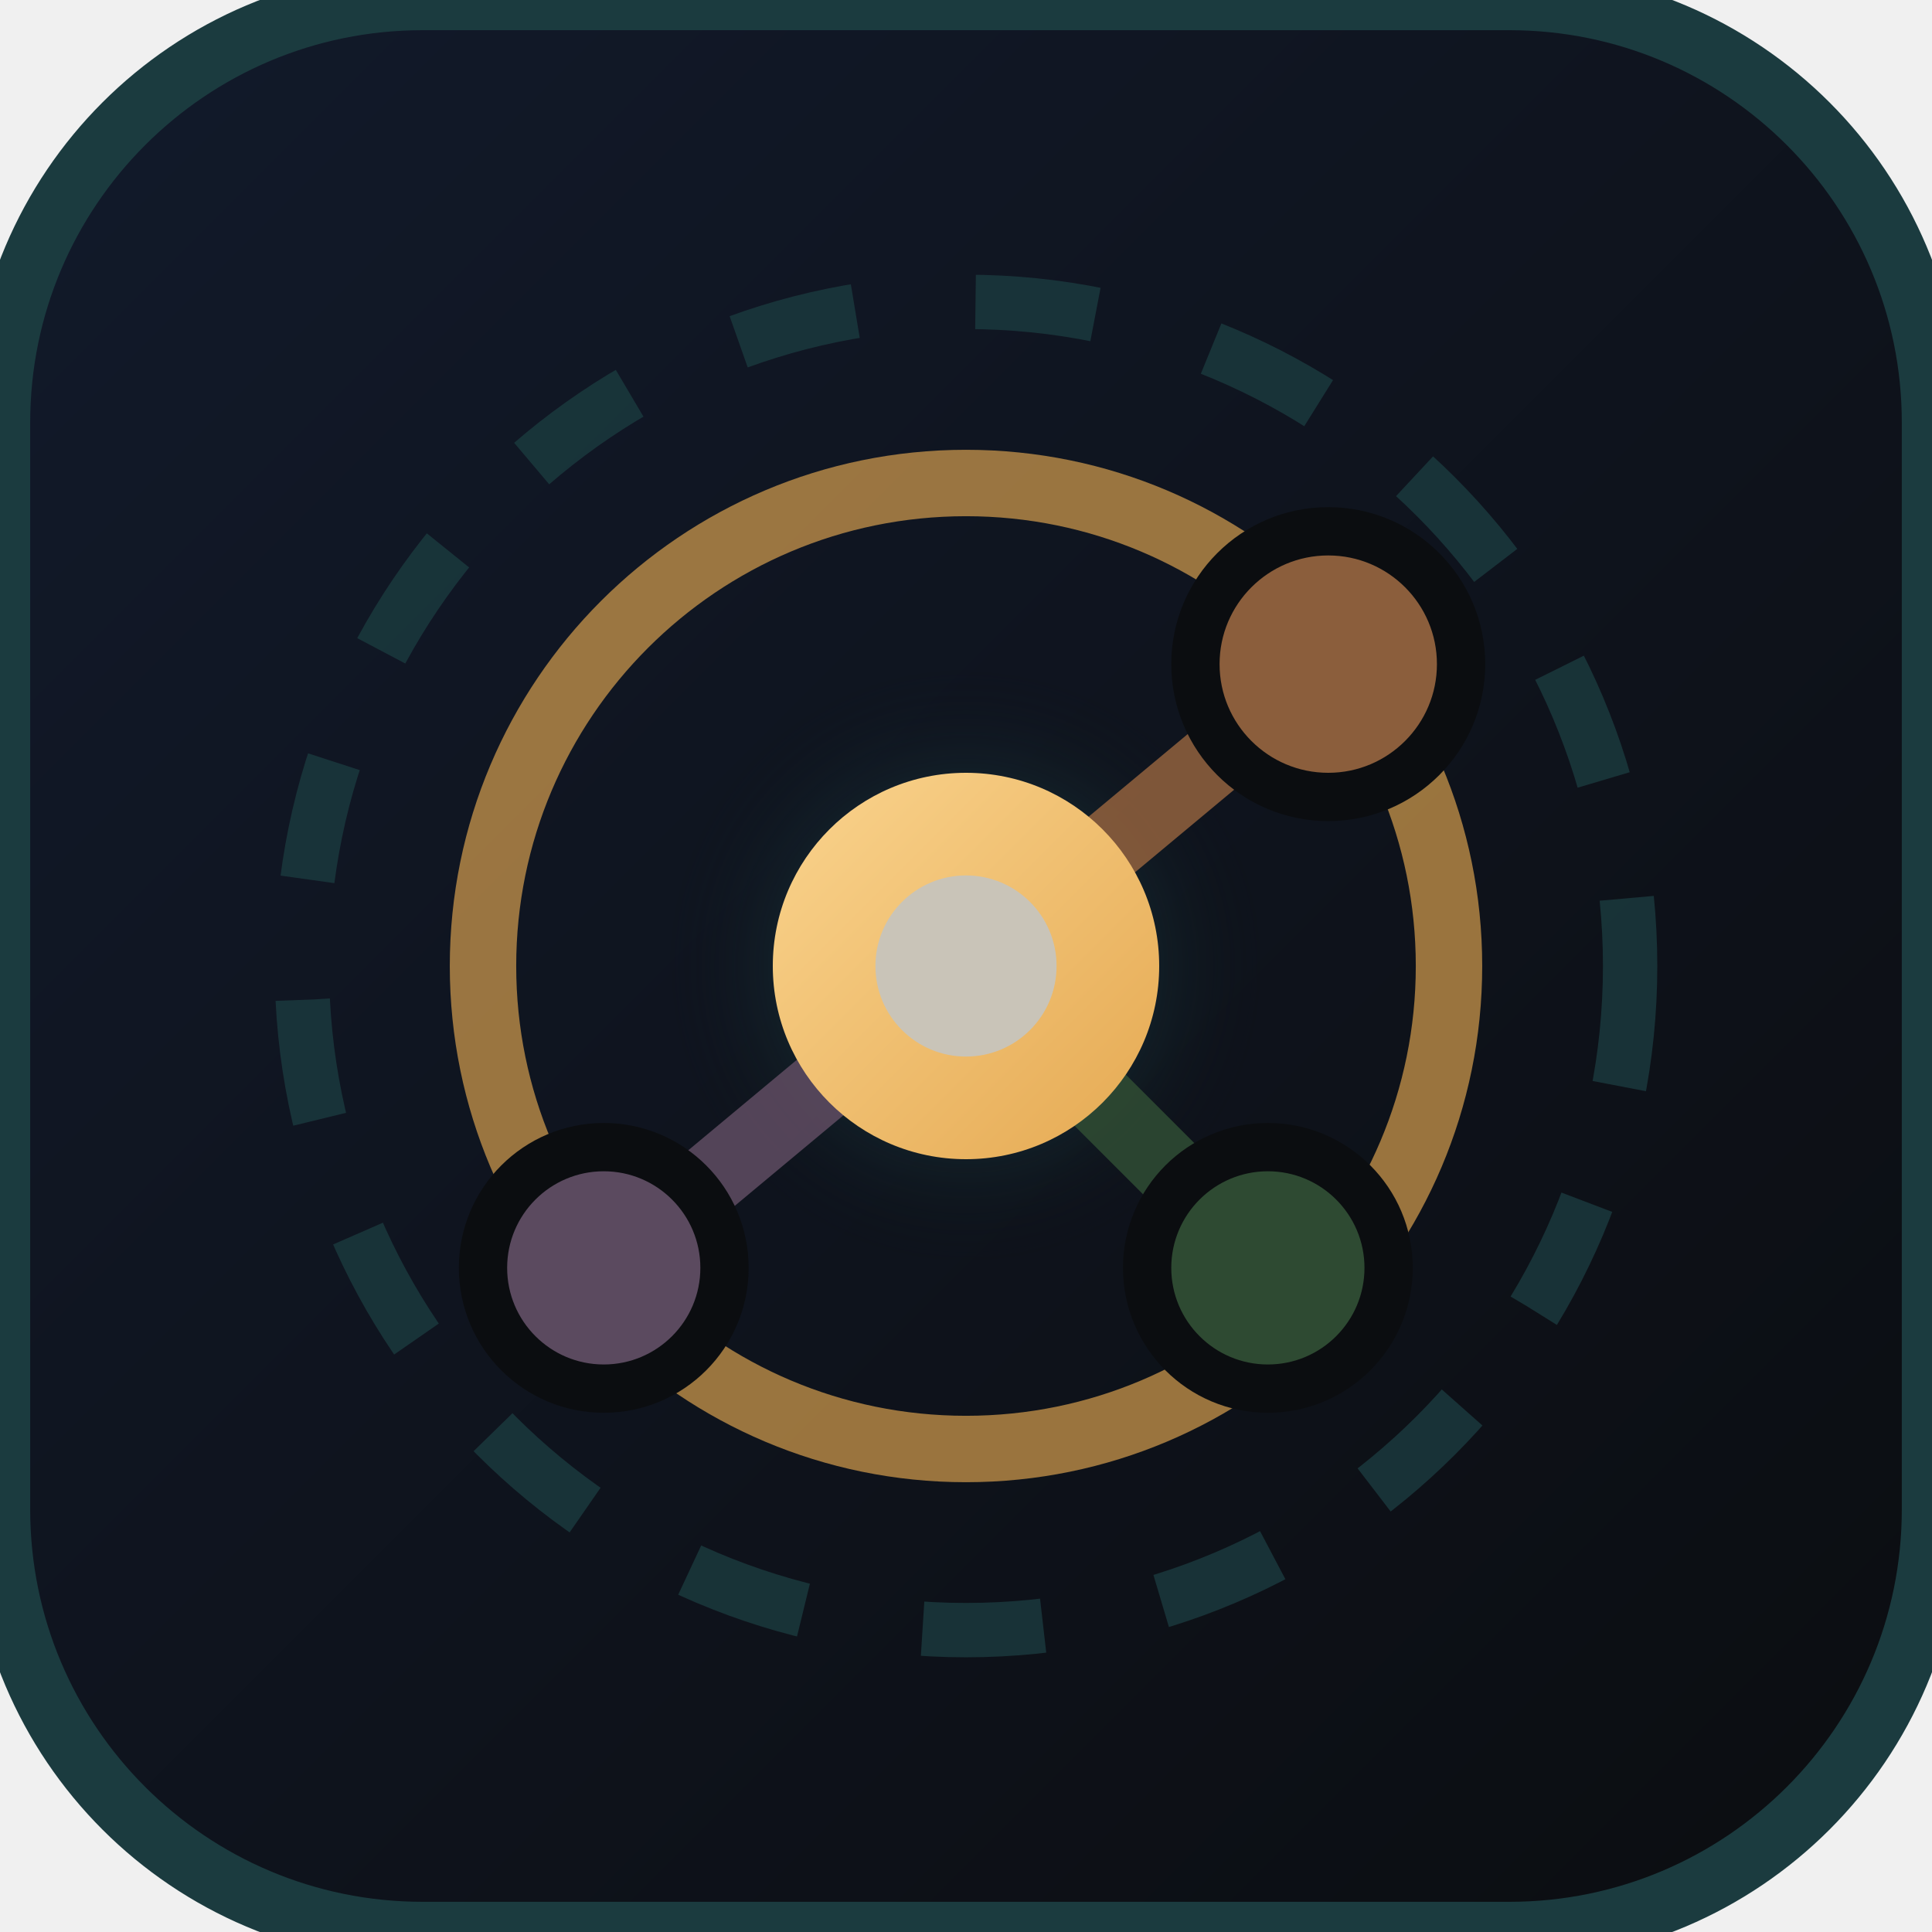
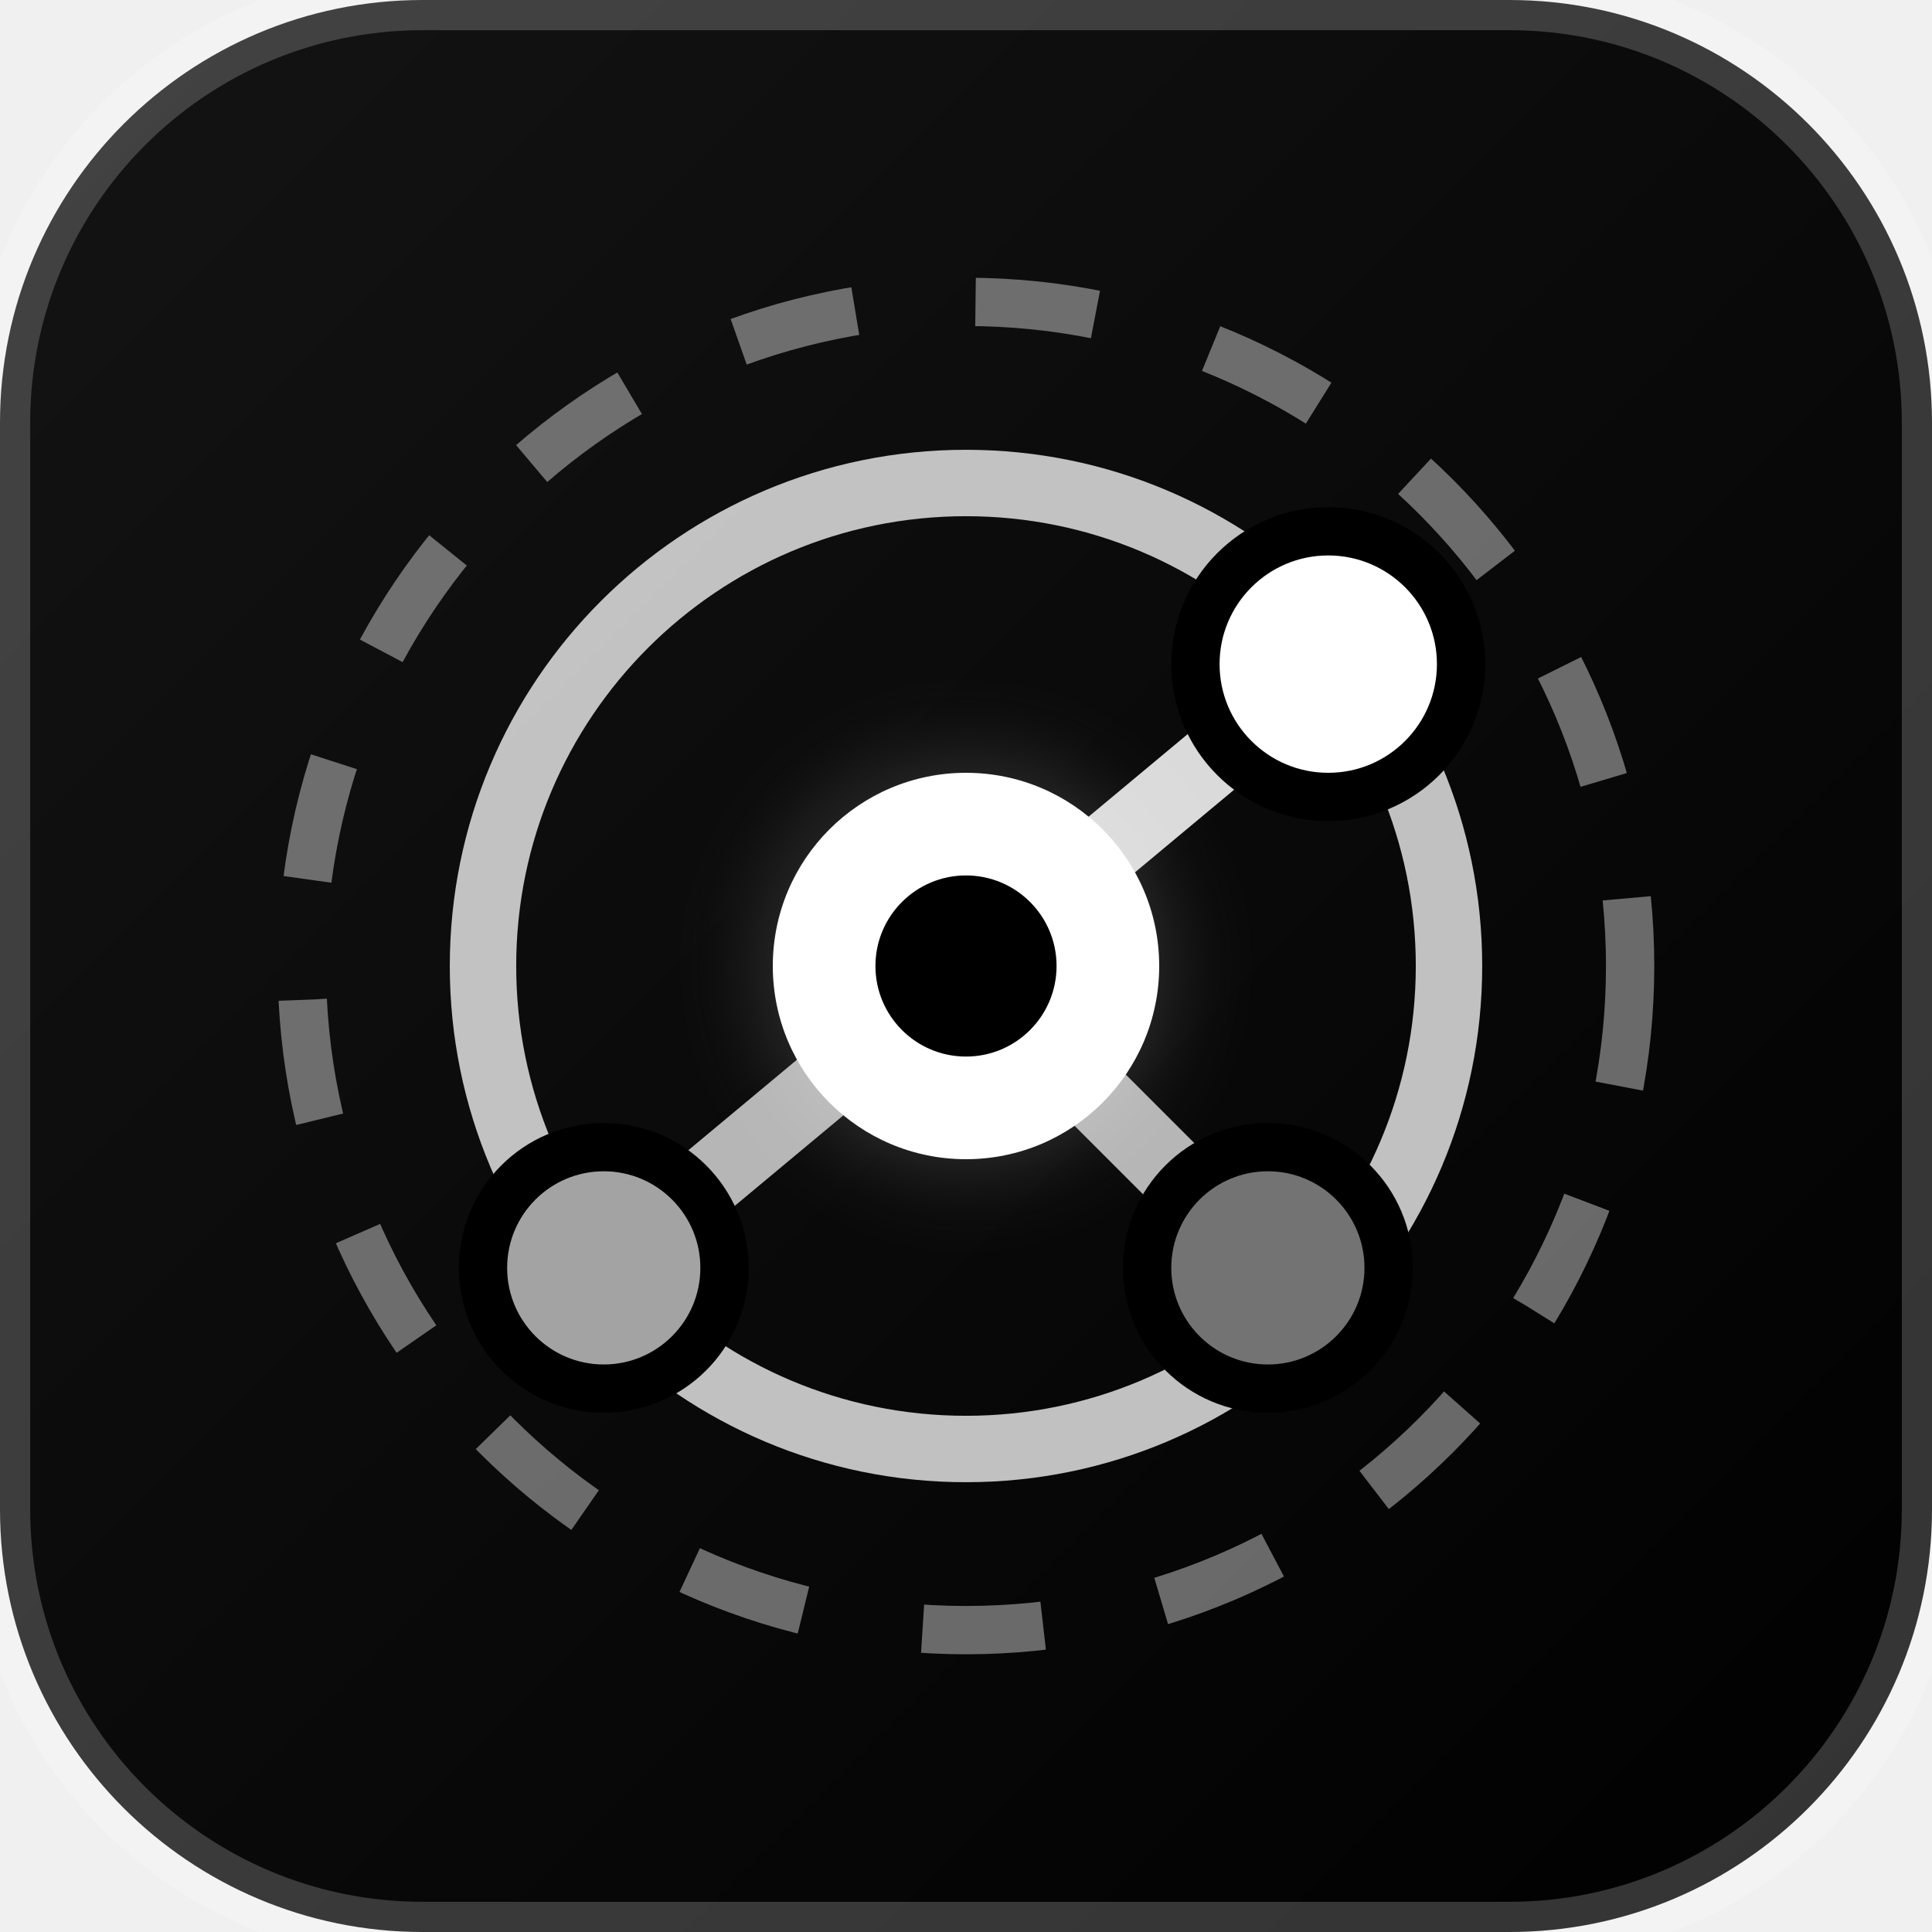
<svg xmlns="http://www.w3.org/2000/svg" viewBox="0 0 32 32" width="32" height="32" fill="none">
  <defs>
    <linearGradient id="bg" x1="0%" y1="0%" x2="100%" y2="100%">
-       <stop offset="0%" stop-color="#121A2B" />
-       <stop offset="100%" stop-color="#0B0D10" />
-     </linearGradient>
-     <linearGradient id="amber-glow" x1="0%" y1="0%" x2="100%" y2="100%">
-       <stop offset="0%" stop-color="#FAD48E" />
-       <stop offset="100%" stop-color="#E5A952" />
+       <stop offset="0%" stop-color="#141414" />
+       <stop offset="100%" stop-color="#000000" />
    </linearGradient>
    <radialGradient id="pulse" cx="50%" cy="50%" r="50%">
-       <stop offset="0%" stop-color="#E5A952" stop-opacity="0.65" />
-       <stop offset="60%" stop-color="#1B3B3F" stop-opacity="0.3" />
-       <stop offset="100%" stop-color="#0B0D10" stop-opacity="0" />
+       <stop offset="0%" stop-color="#FFFFFF" stop-opacity="0.8" />
+       <stop offset="40%" stop-color="#FFFFFF" stop-opacity="0.25" />
+       <stop offset="100%" stop-color="#000000" stop-opacity="0" />
    </radialGradient>
  </defs>
-   <rect width="32" height="32" rx="7" fill="url(#bg)" stroke="#1B3B3F" stroke-width="1" />
-   <circle cx="16" cy="16" r="11" fill="none" stroke="#1B3B3F" stroke-width="0.9" stroke-dasharray="2 2" stroke-opacity="0.8" />
-   <circle cx="16" cy="16" r="8" fill="none" stroke="#E5A952" stroke-width="1.1" stroke-opacity="0.65" />
+   <rect width="32" height="32" rx="7" fill="url(#bg)" stroke="#FFFFFF" stroke-opacity="0.2" stroke-width="1" />
+   <circle cx="16" cy="16" r="11" fill="none" stroke="#FFFFFF" stroke-width="0.8" stroke-dasharray="2 2" stroke-opacity="0.4" />
+   <circle cx="16" cy="16" r="8" fill="none" stroke="#FFFFFF" stroke-width="1.1" stroke-opacity="0.75" />
  <circle cx="16" cy="16" r="5" fill="url(#pulse)" />
-   <line x1="16" y1="16" x2="22" y2="11" stroke="#8B5E3C" stroke-width="1.2" stroke-linecap="round" stroke-opacity="0.9" />
-   <line x1="16" y1="16" x2="10" y2="21" stroke="#5B4A5F" stroke-width="1.2" stroke-linecap="round" stroke-opacity="0.9" />
-   <line x1="16" y1="16" x2="21" y2="21" stroke="#2E4A32" stroke-width="1.2" stroke-linecap="round" stroke-opacity="0.9" />
-   <circle cx="22" cy="11" r="2.2" fill="#8B5E3C" stroke="#0B0D10" stroke-width="0.8" />
-   <circle cx="10" cy="21" r="2.0" fill="#5B4A5F" stroke="#0B0D10" stroke-width="0.8" />
-   <circle cx="21" cy="21" r="2.0" fill="#2E4A32" stroke="#0B0D10" stroke-width="0.8" />
-   <circle cx="16" cy="16" r="3.2" fill="url(#amber-glow)" />
-   <circle cx="16" cy="16" r="1.5" fill="#C9C4B8" />
+   <line x1="16" y1="16" x2="22" y2="11" stroke="#FFFFFF" stroke-width="1.2" stroke-linecap="round" stroke-opacity="0.85" />
+   <line x1="16" y1="16" x2="10" y2="21" stroke="#FFFFFF" stroke-width="1.2" stroke-linecap="round" stroke-opacity="0.7" />
+   <line x1="16" y1="16" x2="21" y2="21" stroke="#FFFFFF" stroke-width="1.2" stroke-linecap="round" stroke-opacity="0.7" />
+   <circle cx="22" cy="11" r="2.2" fill="#FFFFFF" stroke="#000000" stroke-width="0.8" />
+   <circle cx="10" cy="21" r="2.0" fill="#A3A3A3" stroke="#000000" stroke-width="0.8" />
+   <circle cx="21" cy="21" r="2.0" fill="#737373" stroke="#000000" stroke-width="0.8" />
+   <circle cx="16" cy="16" r="3.2" fill="#FFFFFF" />
+   <circle cx="16" cy="16" r="1.5" fill="#000000" />
</svg>
